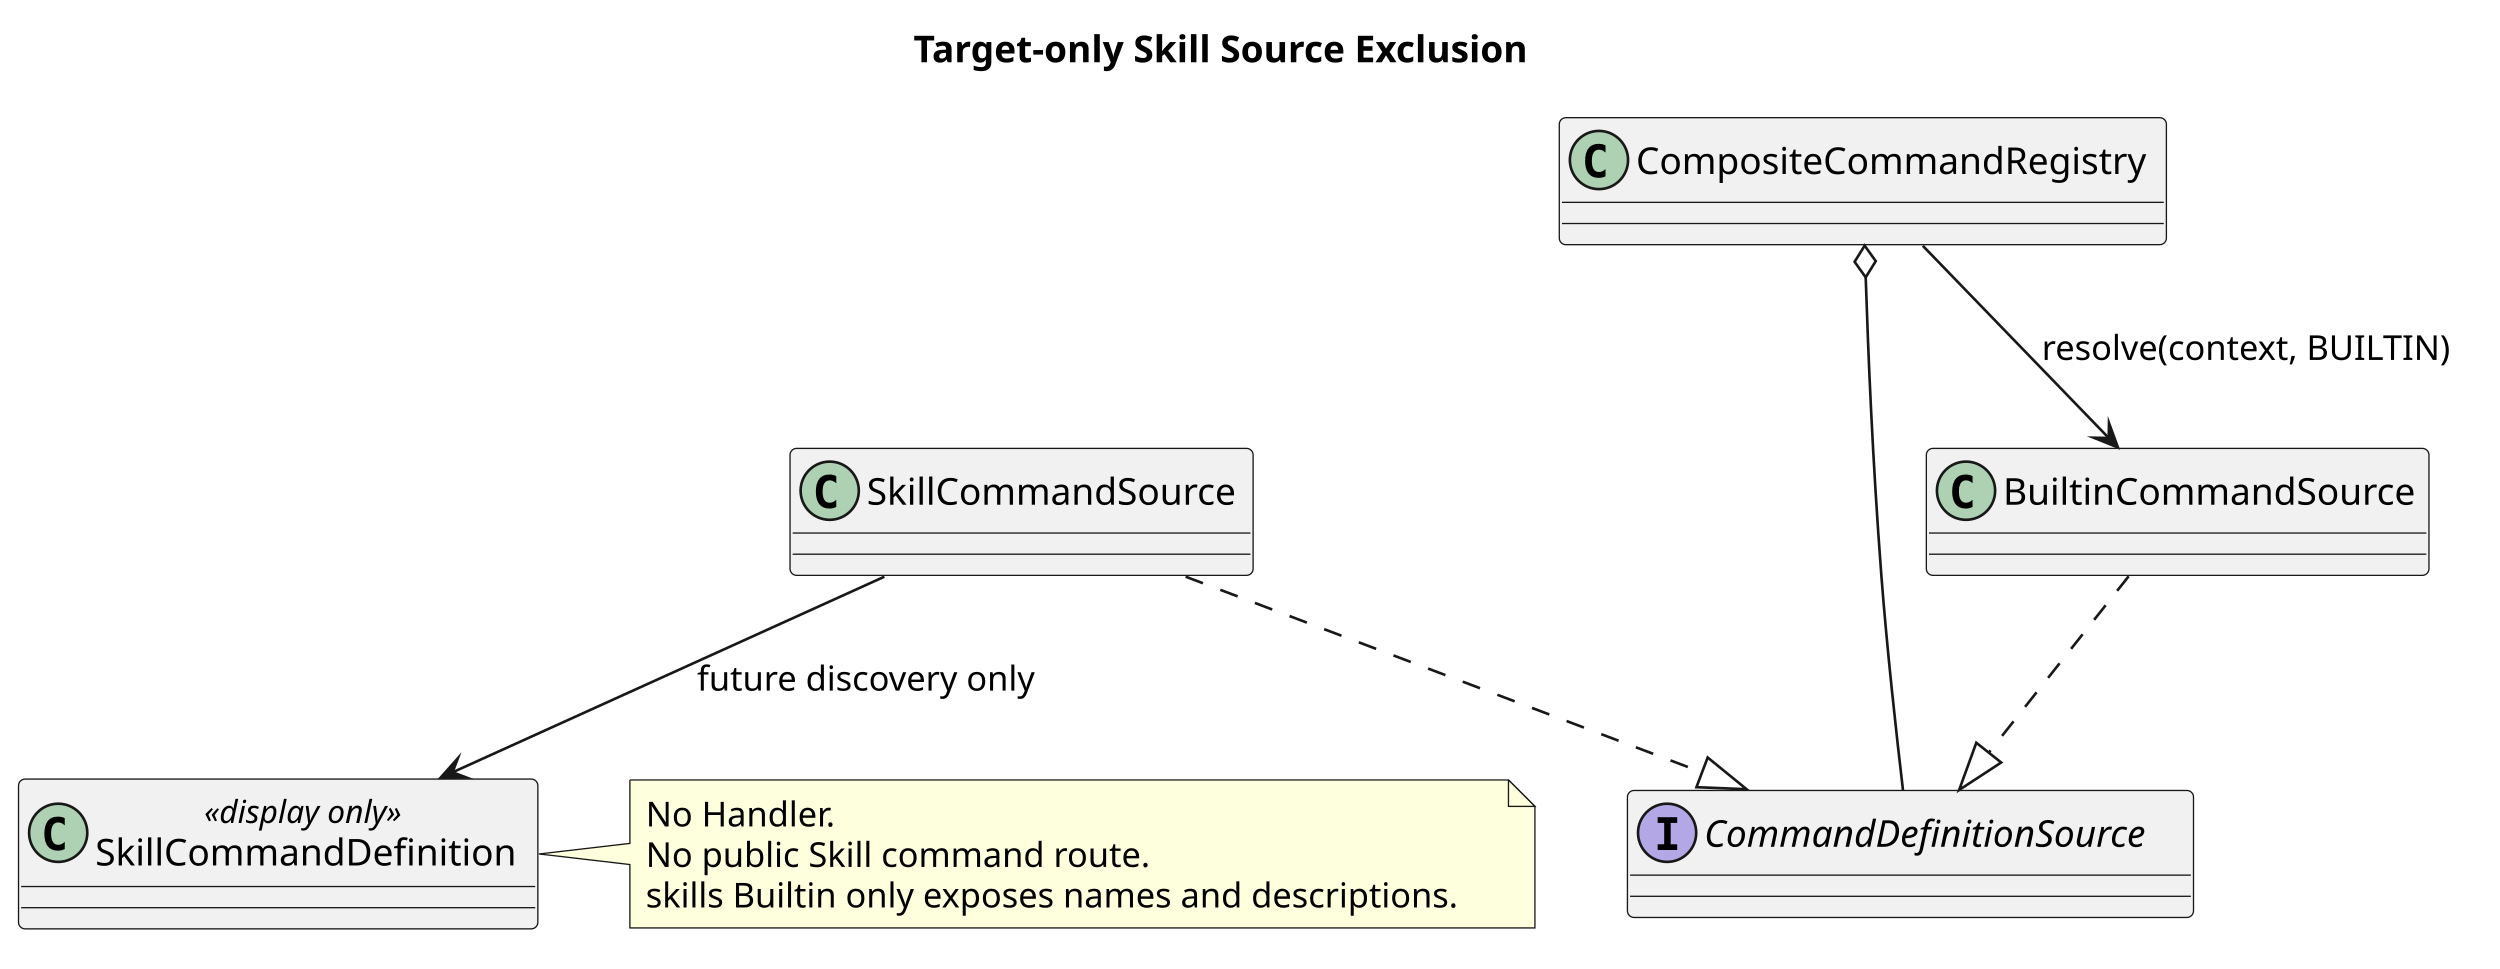
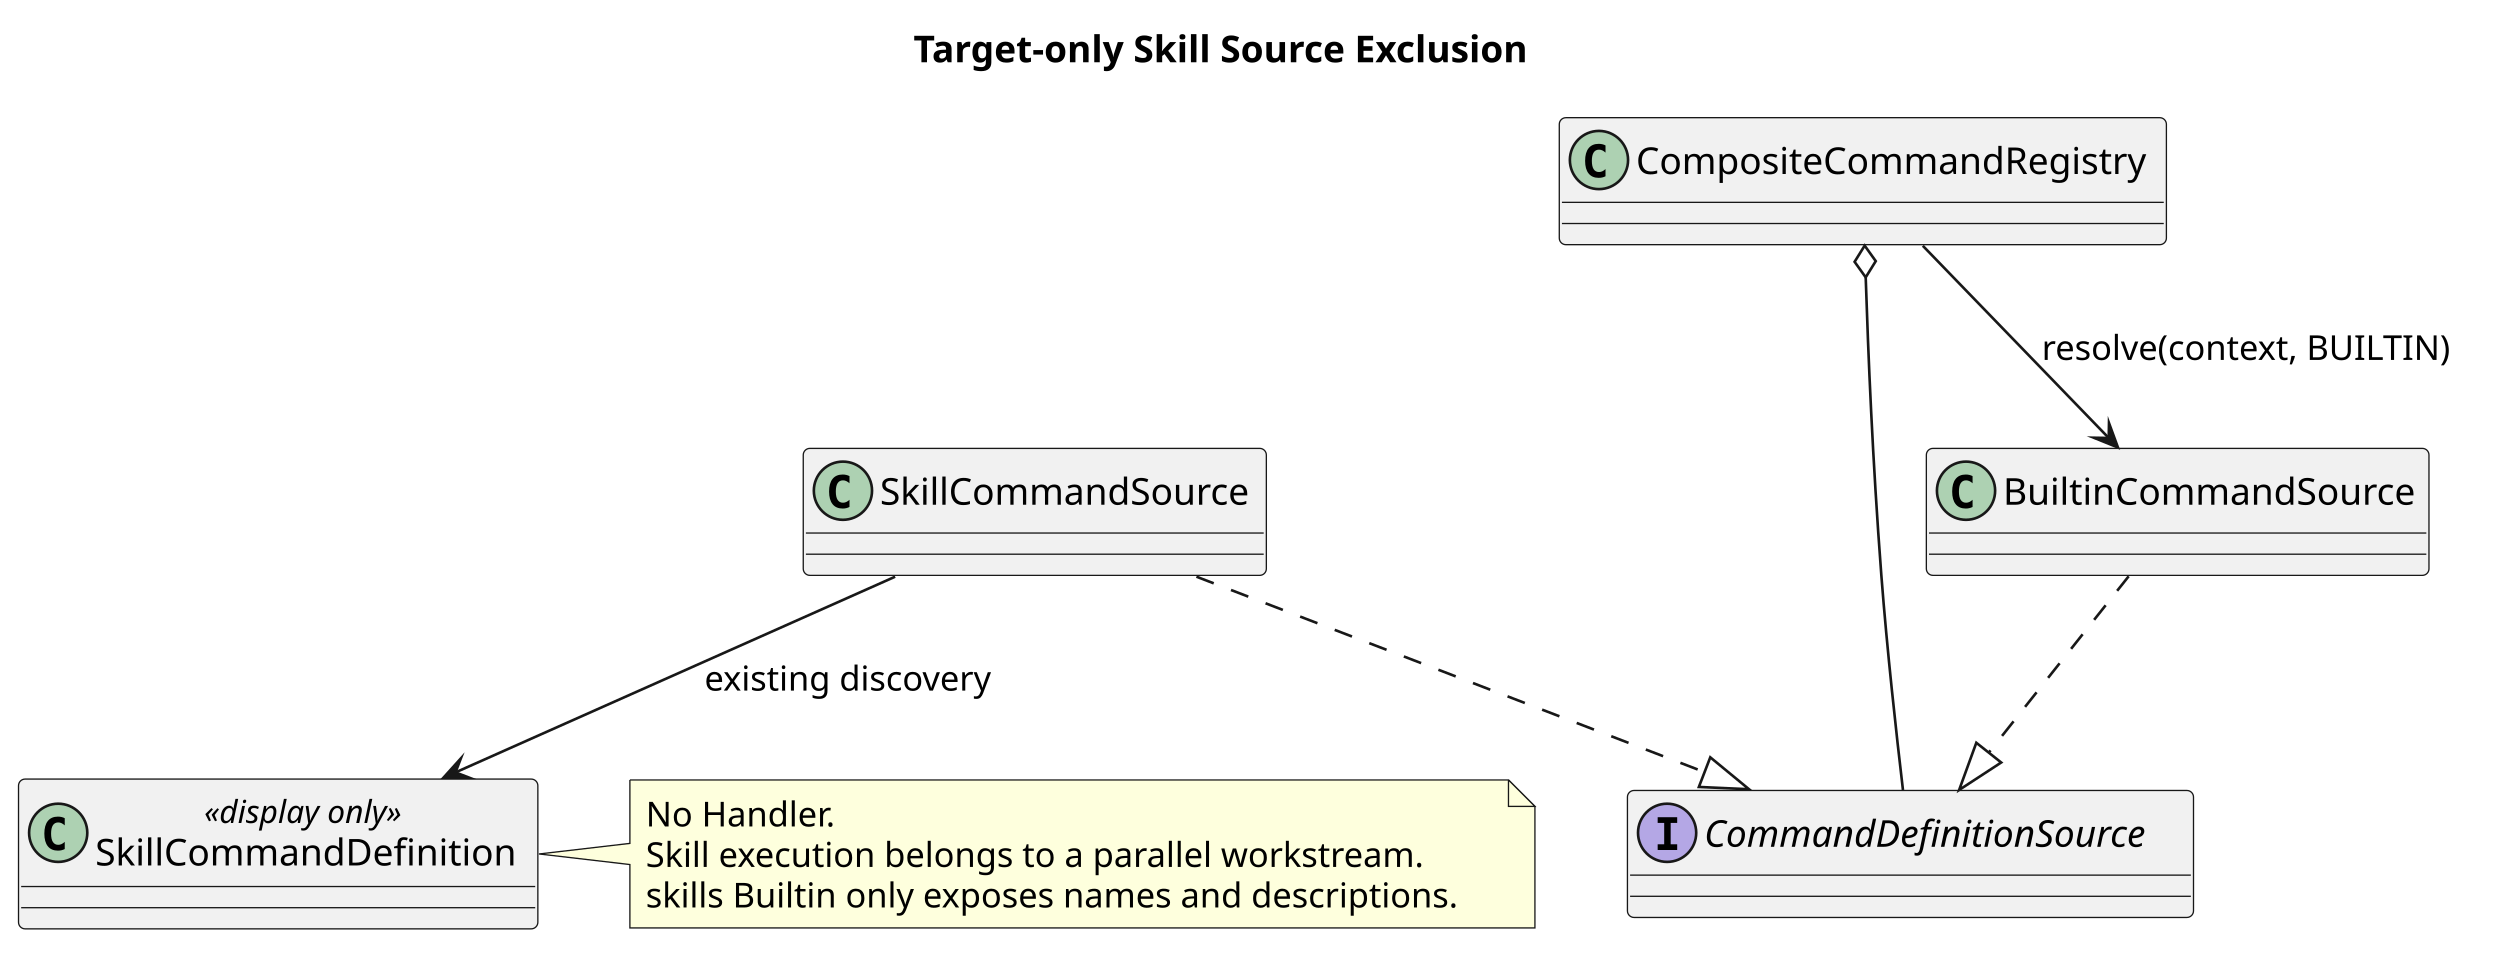
<svg xmlns="http://www.w3.org/2000/svg" contentStyleType="text/css" data-diagram-type="CLASS" height="366px" preserveAspectRatio="none" style="width:945px;height:366px;background:#FFFFFF;" version="1.1" viewBox="0 0 945 366" width="945px" zoomAndPan="magnify">
  <defs />
  <g>
    <g class="title" data-source-line="1">
      <text fill="#000000" font-family="sans-serif" font-size="14" font-weight="700" lengthAdjust="spacing" textLength="248.151" x="345.298" y="23.535">Target-only Skill Source Exclusion</text>
    </g>
    <g class="entity" data-qualified-name="CompositeCommandRegistry" data-source-line="5" id="ent0001">
      <rect fill="#F1F1F1" height="48" rx="2.5" ry="2.5" style="stroke:#181818;stroke-width:0.5;" width="229.49" x="589.41" y="44.488" />
      <ellipse cx="604.41" cy="60.488" fill="#ADD1B2" rx="11" ry="11" style="stroke:#181818;stroke-width:1;" />
      <path d="M606.883,66.631 Q606.302,66.93 605.663,67.08 Q605.024,67.229 604.318,67.229 Q601.811,67.229 600.491,65.577 Q599.172,63.925 599.172,60.804 Q599.172,57.675 600.491,56.023 Q601.811,54.371 604.318,54.371 Q605.024,54.371 605.671,54.52 Q606.319,54.67 606.883,54.969 L606.883,57.691 Q606.252,57.11 605.659,56.841 Q605.065,56.571 604.434,56.571 Q603.09,56.571 602.405,57.638 Q601.72,58.704 601.72,60.804 Q601.72,62.896 602.405,63.963 Q603.09,65.029 604.434,65.029 Q605.065,65.029 605.659,64.76 Q606.252,64.49 606.883,63.909 Z " fill="#000000" />
      <text fill="#000000" font-family="sans-serif" font-size="14" lengthAdjust="spacing" textLength="197.49" x="618.41" y="65.779">CompositeCommandRegistry</text>
      <line style="stroke:#181818;stroke-width:0.5;" x1="590.41" x2="817.9" y1="76.488" y2="76.488" />
      <line style="stroke:#181818;stroke-width:0.5;" x1="590.41" x2="817.9" y1="84.488" y2="84.488" />
    </g>
    <g class="entity" data-qualified-name="CommandDefinitionSource" data-source-line="6" id="ent0002">
      <rect fill="#F1F1F1" height="48" rx="2.5" ry="2.5" style="stroke:#181818;stroke-width:0.5;" width="213.973" x="615.17" y="298.798" />
      <ellipse cx="630.17" cy="314.798" fill="#B4A7E5" rx="11" ry="11" style="stroke:#181818;stroke-width:1;" />
      <path d="M626.598,311.063 L626.598,308.905 L633.977,308.905 L633.977,311.063 L631.512,311.063 L631.512,319.14 L633.977,319.14 L633.977,321.298 L626.598,321.298 L626.598,319.14 L629.063,319.14 L629.063,311.063 Z " fill="#000000" />
      <text fill="#000000" font-family="sans-serif" font-size="14" font-style="italic" lengthAdjust="spacing" textLength="181.973" x="644.17" y="320.089">CommandDefinitionSource</text>
      <line style="stroke:#181818;stroke-width:0.5;" x1="616.17" x2="828.143" y1="330.798" y2="330.798" />
      <line style="stroke:#181818;stroke-width:0.5;" x1="616.17" x2="828.143" y1="338.798" y2="338.798" />
    </g>
    <g class="entity" data-qualified-name="BuiltinCommandSource" data-source-line="7" id="ent0003">
      <rect fill="#F1F1F1" height="48" rx="2.5" ry="2.5" style="stroke:#181818;stroke-width:0.5;" width="189.992" x="728.16" y="169.488" />
      <ellipse cx="743.16" cy="185.488" fill="#ADD1B2" rx="11" ry="11" style="stroke:#181818;stroke-width:1;" />
      <path d="M745.633,191.631 Q745.052,191.93 744.413,192.08 Q743.774,192.229 743.068,192.229 Q740.561,192.229 739.241,190.577 Q737.922,188.925 737.922,185.804 Q737.922,182.675 739.241,181.023 Q740.561,179.371 743.068,179.371 Q743.774,179.371 744.421,179.52 Q745.069,179.67 745.633,179.969 L745.633,182.691 Q745.002,182.11 744.409,181.841 Q743.815,181.571 743.184,181.571 Q741.84,181.571 741.155,182.637 Q740.47,183.704 740.47,185.804 Q740.47,187.896 741.155,188.963 Q741.84,190.029 743.184,190.029 Q743.815,190.029 744.409,189.76 Q745.002,189.49 745.633,188.909 Z " fill="#000000" />
      <text fill="#000000" font-family="sans-serif" font-size="14" lengthAdjust="spacing" textLength="157.992" x="757.16" y="190.779">BuiltinCommandSource</text>
      <line style="stroke:#181818;stroke-width:0.5;" x1="729.16" x2="917.152" y1="201.488" y2="201.488" />
      <line style="stroke:#181818;stroke-width:0.5;" x1="729.16" x2="917.152" y1="209.488" y2="209.488" />
    </g>
    <g class="entity" data-qualified-name="SkillCommandSource" data-source-line="8" id="ent0004">
-       <rect fill="#F1F1F1" height="48" rx="2.5" ry="2.5" style="stroke:#181818;stroke-width:0.5;" width="175.049" x="298.63" y="169.488" />
-       <ellipse cx="313.63" cy="185.488" fill="#ADD1B2" rx="11" ry="11" style="stroke:#181818;stroke-width:1;" />
-       <path d="M316.103,191.631 Q315.522,191.93 314.883,192.08 Q314.244,192.229 313.538,192.229 Q311.031,192.229 309.712,190.577 Q308.392,188.925 308.392,185.804 Q308.392,182.675 309.712,181.023 Q311.031,179.371 313.538,179.371 Q314.244,179.371 314.891,179.52 Q315.539,179.67 316.103,179.969 L316.103,182.691 Q315.472,182.11 314.879,181.841 Q314.285,181.571 313.654,181.571 Q312.31,181.571 311.625,182.637 Q310.94,183.704 310.94,185.804 Q310.94,187.896 311.625,188.963 Q312.31,190.029 313.654,190.029 Q314.285,190.029 314.879,189.76 Q315.472,189.49 316.103,188.909 Z " fill="#000000" />
-       <text fill="#000000" font-family="sans-serif" font-size="14" lengthAdjust="spacing" textLength="143.049" x="327.63" y="190.779">SkillCommandSource</text>
-       <line style="stroke:#181818;stroke-width:0.5;" x1="299.63" x2="472.679" y1="201.488" y2="201.488" />
-       <line style="stroke:#181818;stroke-width:0.5;" x1="299.63" x2="472.679" y1="209.488" y2="209.488" />
+       <rect fill="#F1F1F1" height="48" rx="2.5" ry="2.5" style="stroke:#181818;stroke-width:0.5;" width="175.049" x="303.63" y="169.488" />
+       <ellipse cx="318.63" cy="185.488" fill="#ADD1B2" rx="11" ry="11" style="stroke:#181818;stroke-width:1;" />
+       <path d="M321.103,191.631 Q320.522,191.93 319.883,192.08 Q319.244,192.229 318.538,192.229 Q316.031,192.229 314.712,190.577 Q313.392,188.925 313.392,185.804 Q313.392,182.675 314.712,181.023 Q316.031,179.371 318.538,179.371 Q319.244,179.371 319.891,179.52 Q320.539,179.67 321.103,179.969 L321.103,182.691 Q320.472,182.11 319.879,181.841 Q319.285,181.571 318.654,181.571 Q317.31,181.571 316.625,182.637 Q315.94,183.704 315.94,185.804 Q315.94,187.896 316.625,188.963 Q317.31,190.029 318.654,190.029 Q319.285,190.029 319.879,189.76 Q320.472,189.49 321.103,188.909 Z " fill="#000000" />
+       <text fill="#000000" font-family="sans-serif" font-size="14" lengthAdjust="spacing" textLength="143.049" x="332.63" y="190.779">SkillCommandSource</text>
+       <line style="stroke:#181818;stroke-width:0.5;" x1="304.63" x2="477.679" y1="201.488" y2="201.488" />
+       <line style="stroke:#181818;stroke-width:0.5;" x1="304.63" x2="477.679" y1="209.488" y2="209.488" />
    </g>
    <g class="entity" data-qualified-name="SkillCommandDefinition" data-source-line="9" id="ent0005">
      <rect fill="#F1F1F1" height="56.621" rx="2.5" ry="2.5" style="stroke:#181818;stroke-width:0.5;" width="196.309" x="7" y="294.488" />
      <ellipse cx="22" cy="314.799" fill="#ADD1B2" rx="11" ry="11" style="stroke:#181818;stroke-width:1;" />
      <path d="M24.473,320.942 Q23.892,321.241 23.253,321.39 Q22.614,321.54 21.908,321.54 Q19.401,321.54 18.081,319.888 Q16.762,318.236 16.762,315.115 Q16.762,311.985 18.081,310.334 Q19.401,308.682 21.908,308.682 Q22.614,308.682 23.261,308.831 Q23.909,308.981 24.473,309.279 L24.473,312.002 Q23.842,311.421 23.249,311.151 Q22.655,310.881 22.024,310.881 Q20.68,310.881 19.995,311.948 Q19.31,313.015 19.31,315.115 Q19.31,317.207 19.995,318.273 Q20.68,319.34 22.024,319.34 Q22.655,319.34 23.249,319.07 Q23.842,318.8 24.473,318.219 Z " fill="#000000" />
      <text fill="#000000" font-family="sans-serif" font-size="12" font-style="italic" lengthAdjust="spacing" textLength="81.984" x="77.162" y="311.09">«display only»</text>
      <text fill="#000000" font-family="sans-serif" font-size="14" lengthAdjust="spacing" textLength="164.309" x="36" y="327.156">SkillCommandDefinition</text>
      <line style="stroke:#181818;stroke-width:0.5;" x1="8" x2="202.309" y1="335.109" y2="335.109" />
      <line style="stroke:#181818;stroke-width:0.5;" x1="8" x2="202.309" y1="343.109" y2="343.109" />
    </g>
    <g class="entity" data-qualified-name="GMN11" data-source-line="16" id="ent0012">
      <path d="M238.1,294.828 L238.1,318.798 L203.72,322.798 L238.1,326.798 L238.1,350.76 A0,0 0 0 0 238.1,350.76 L580.202,350.76 A0,0 0 0 0 580.202,350.76 L580.202,304.828 L570.202,294.828 L238.1,294.828 A0,0 0 0 0 238.1,294.828" fill="#FEFFDD" style="stroke:#181818;stroke-width:0.5;" />
      <path d="M570.202,294.828 L570.202,304.828 L580.202,304.828 L570.202,294.828" fill="#FEFFDD" style="stroke:#181818;stroke-width:0.5;" />
      <text fill="#000000" font-family="sans-serif" font-size="13" lengthAdjust="spacing" textLength="75.118" x="244.1" y="312.397">No Handler.</text>
-       <text fill="#000000" font-family="sans-serif" font-size="13" lengthAdjust="spacing" textLength="198.459" x="244.1" y="327.707">No public Skill command route.</text>
+       <text fill="#000000" font-family="sans-serif" font-size="13" lengthAdjust="spacing" textLength="307.182" x="244.1" y="327.707">Skill execution belongs to a parallel workstream.</text>
      <text fill="#000000" font-family="sans-serif" font-size="13" lengthAdjust="spacing" textLength="321.103" x="244.1" y="343.018">skills Builtin only exposes names and descriptions.</text>
    </g>
    <g class="link" data-entity-1="ent0003" data-entity-2="ent0002" data-link-type="extension" data-source-line="10" id="lnk6">
      <path codeLine="10" d="M804.63,217.838 C786.41,240.808 769.926,261.576 751.746,284.496" fill="none" id="BuiltinCommandSource-to-CommandDefinitionSource" style="stroke:#181818;stroke-width:1;stroke-dasharray:7,7;" />
      <polygon fill="none" points="740.56,298.598,756.447,288.225,747.045,280.767,740.56,298.598" style="stroke:#181818;stroke-width:1;stroke-linejoin:miter;stroke-miterlimit:10;" />
    </g>
    <g class="link" data-entity-1="ent0004" data-entity-2="ent0002" data-link-type="extension" data-source-line="11" id="lnk7">
-       <path codeLine="11" d="M448.17,217.988 C508.57,240.868 583.018,269.081 643.378,291.951" fill="none" id="SkillCommandSource-to-CommandDefinitionSource" style="stroke:#181818;stroke-width:1;stroke-dasharray:7,7;" />
-       <polygon fill="none" points="660.21,298.328,645.504,286.34,641.252,297.561,660.21,298.328" style="stroke:#181818;stroke-width:1;stroke-linejoin:miter;stroke-miterlimit:10;" />
+       <path codeLine="11" d="M452.25,217.988 C511.75,240.868 584.87,268.997 644.33,291.866" fill="none" id="SkillCommandSource-to-CommandDefinitionSource" style="stroke:#181818;stroke-width:1;stroke-dasharray:7,7;" />
+       <polygon fill="none" points="661.13,298.328,646.484,286.266,642.176,297.466,661.13,298.328" style="stroke:#181818;stroke-width:1;stroke-linejoin:miter;stroke-miterlimit:10;" />
    </g>
    <g class="link" data-entity-1="ent0001" data-entity-2="ent0002" data-link-type="aggregation" data-source-line="12" id="lnk8">
      <path codeLine="12" d="M705.234,104.832 C706.194,134.022 707.8,173.498 711.15,217.488 C713.29,245.448 716.84,277.518 719.32,298.628" fill="none" id="CompositeCommandRegistry-backto-CommandDefinitionSource" style="stroke:#181818;stroke-width:1;" />
      <polygon fill="none" points="704.84,92.838,701.039,98.966,705.234,104.832,709.035,98.704,704.84,92.838" style="stroke:#181818;stroke-width:1;stroke-linejoin:miter;stroke-miterlimit:10;" />
    </g>
    <g class="link" data-entity-1="ent0001" data-entity-2="ent0003" data-link-type="dependency" data-source-line="13" id="lnk9">
      <path codeLine="13" d="M726.82,92.908 C747.99,114.798 775.953,143.695 797.103,165.555" fill="none" id="CompositeCommandRegistry-to-BuiltinCommandSource" style="stroke:#181818;stroke-width:1;" />
      <polygon fill="#181818" points="800.58,169.148,797.197,159.899,797.103,165.555,791.447,165.462,800.58,169.148" style="stroke:#181818;stroke-width:1;stroke-linejoin:miter;stroke-miterlimit:10;" />
      <text fill="#000000" font-family="sans-serif" font-size="13" lengthAdjust="spacing" textLength="157.968" x="771.78" y="136.057">resolve(context, BUILTIN)</text>
    </g>
    <g class="link" data-entity-1="ent0004" data-entity-2="ent0005" data-link-type="dependency" data-source-line="14" id="lnk10">
-       <path codeLine="14" d="M334.29,217.988 C286.87,239.468 221.244,269.205 171.065,291.935" fill="none" id="SkillCommandSource-to-SkillCommandDefinition" style="stroke:#181818;stroke-width:1;" />
-       <polygon fill="#181818" points="166.51,293.998,176.359,293.928,171.065,291.935,173.058,286.641,166.51,293.998" style="stroke:#181818;stroke-width:1;stroke-linejoin:miter;stroke-miterlimit:10;" />
-       <text fill="#000000" font-family="sans-serif" font-size="13" lengthAdjust="spacing" textLength="132.463" x="263.48" y="261.057">future discovery only</text>
+       <path codeLine="14" d="M338.36,217.988 C290.1,239.468 223.248,269.236 172.168,291.966" fill="none" id="SkillCommandSource-to-SkillCommandDefinition" style="stroke:#181818;stroke-width:1;" />
+       <polygon fill="#181818" points="167.6,293.998,177.449,293.994,172.168,291.966,174.196,286.685,167.6,293.998" style="stroke:#181818;stroke-width:1;stroke-linejoin:miter;stroke-miterlimit:10;" />
+       <text fill="#000000" font-family="sans-serif" font-size="13" lengthAdjust="spacing" textLength="113.801" x="266.28" y="261.057">existing discovery</text>
    </g>
  </g>
</svg>
